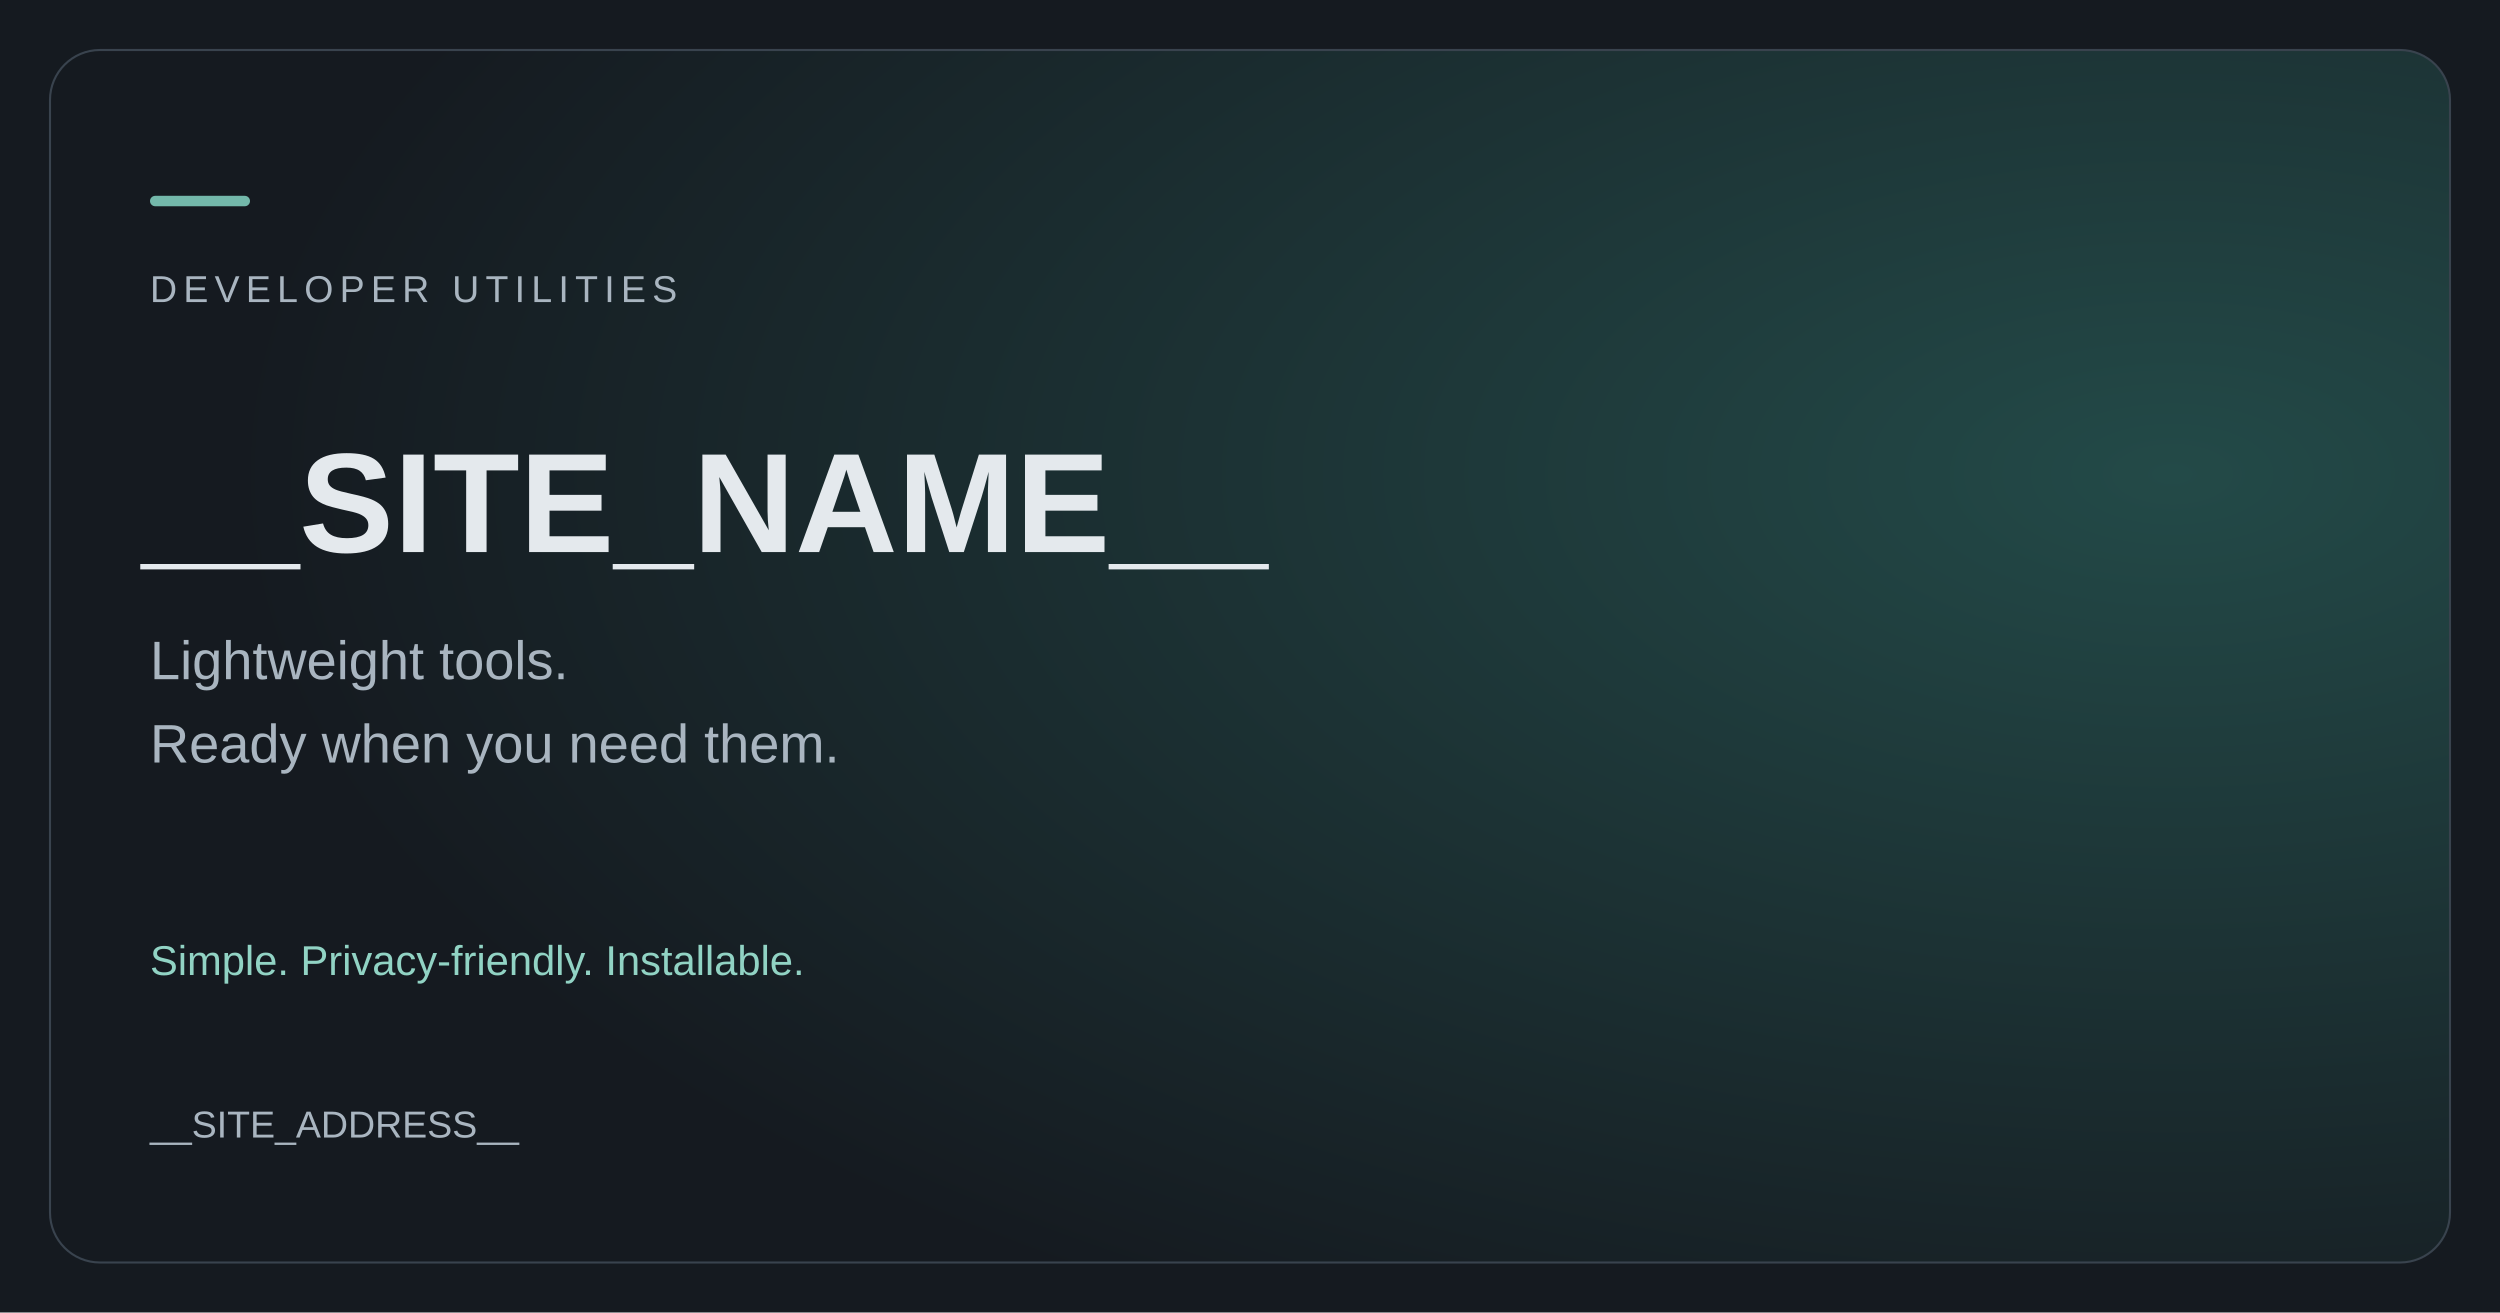
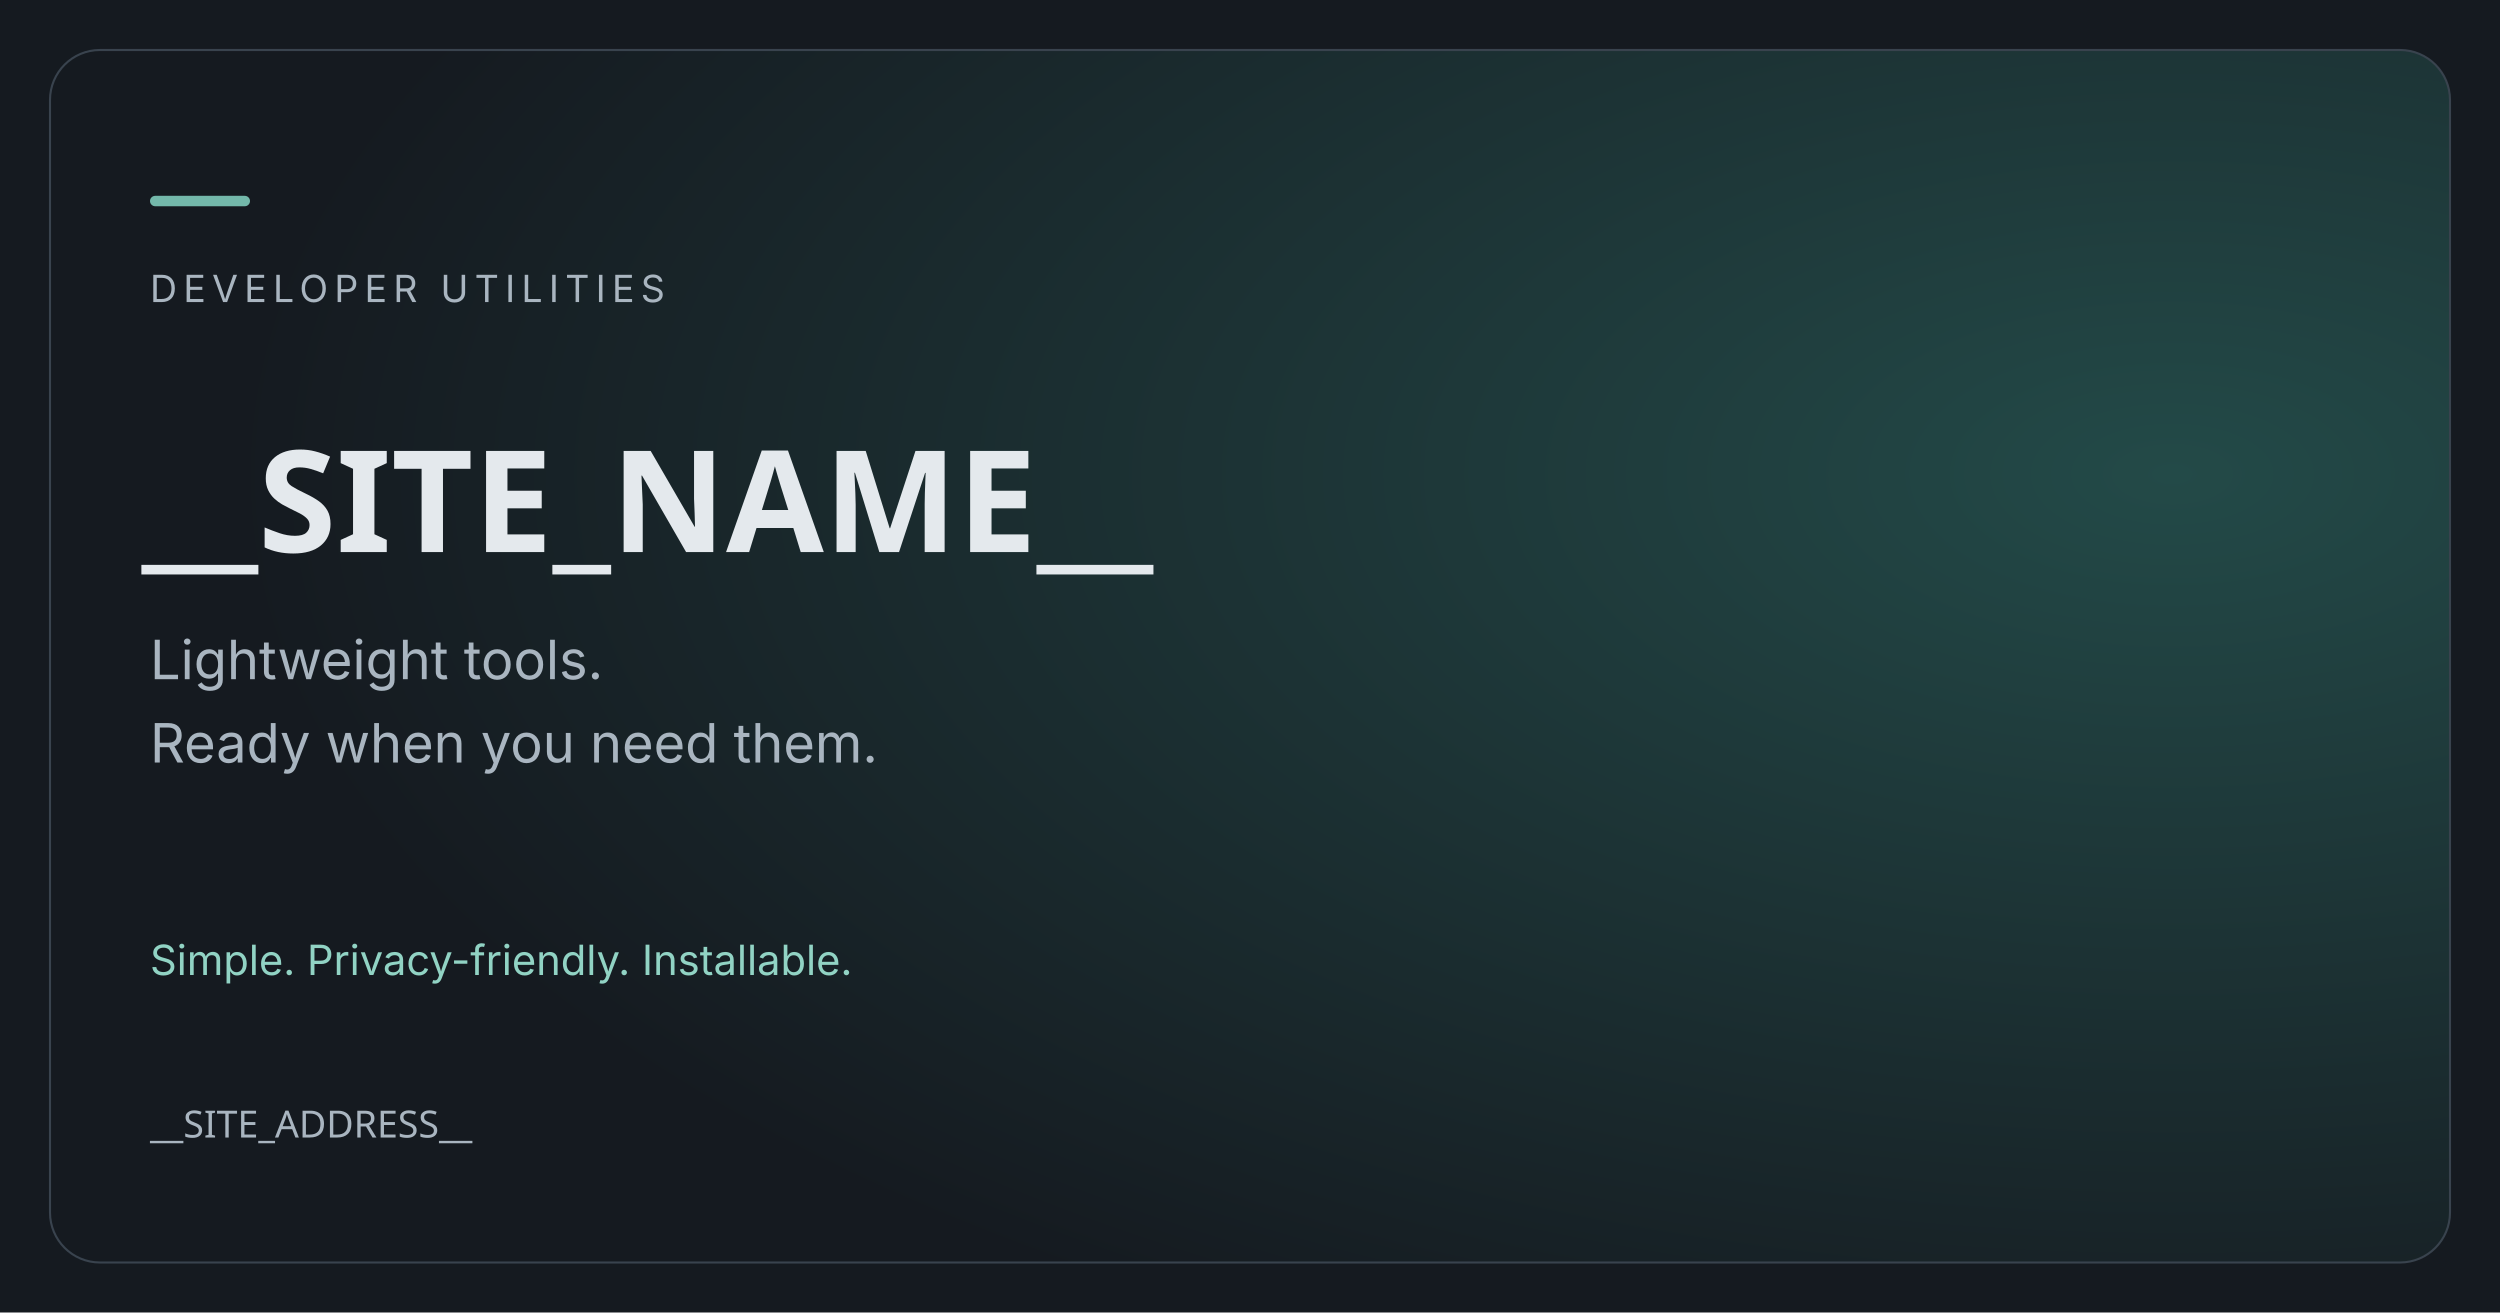
<svg xmlns="http://www.w3.org/2000/svg" width="1200" height="630" viewBox="0 0 1200 630">
  <defs>
    <radialGradient id="glow" cx="88%" cy="35%" r="80%">
      <stop offset="0" stop-color="#234a48" />
      <stop offset="1" stop-color="#151a20" />
    </radialGradient>
  </defs>
  <rect width="1200" height="630" fill="#151a20" />
  <rect x="24" y="24" width="1152" height="582" rx="24" fill="url(#glow)" stroke="#39434e" />
  <rect x="72" y="94" width="48" height="5" rx="2.5" fill="#73b8aa" />
-   <g font-family="Arial, DejaVu Sans, sans-serif">
+   <g font-family="Inter">
    <text x="72" y="145" fill="#a9b5c0" font-size="18" letter-spacing="3">DEVELOPER UTILITIES</text>
-     <text x="68" y="265" fill="#e4e9ed" font-size="68" font-weight="700">__SITE_NAME__</text>
+     <text x="68" y="265" fill="#e4e9ed" font-size="68" font-weight="650" font-family="Space Grotesk">__SITE_NAME__</text>
    <text x="72" y="326" fill="#a9b5c0" font-size="26">Lightweight tools.</text>
    <text x="72" y="366" fill="#a9b5c0" font-size="26">Ready when you need them.</text>
    <text x="72" y="468" fill="#91d3c4" font-size="20">Simple. Privacy-friendly. Installable.</text>
-     <text x="72" y="546" fill="#a9b5c0" font-size="18">__SITE_ADDRESS__</text>
+     <text x="72" y="546" fill="#a9b5c0" font-size="18" font-family="JetBrains Mono">__SITE_ADDRESS__</text>
  </g>
  <svg x="792" y="172" width="308" height="268" viewBox="__LOGO_VIEWBOX__">__LOGO__</svg>
</svg>
